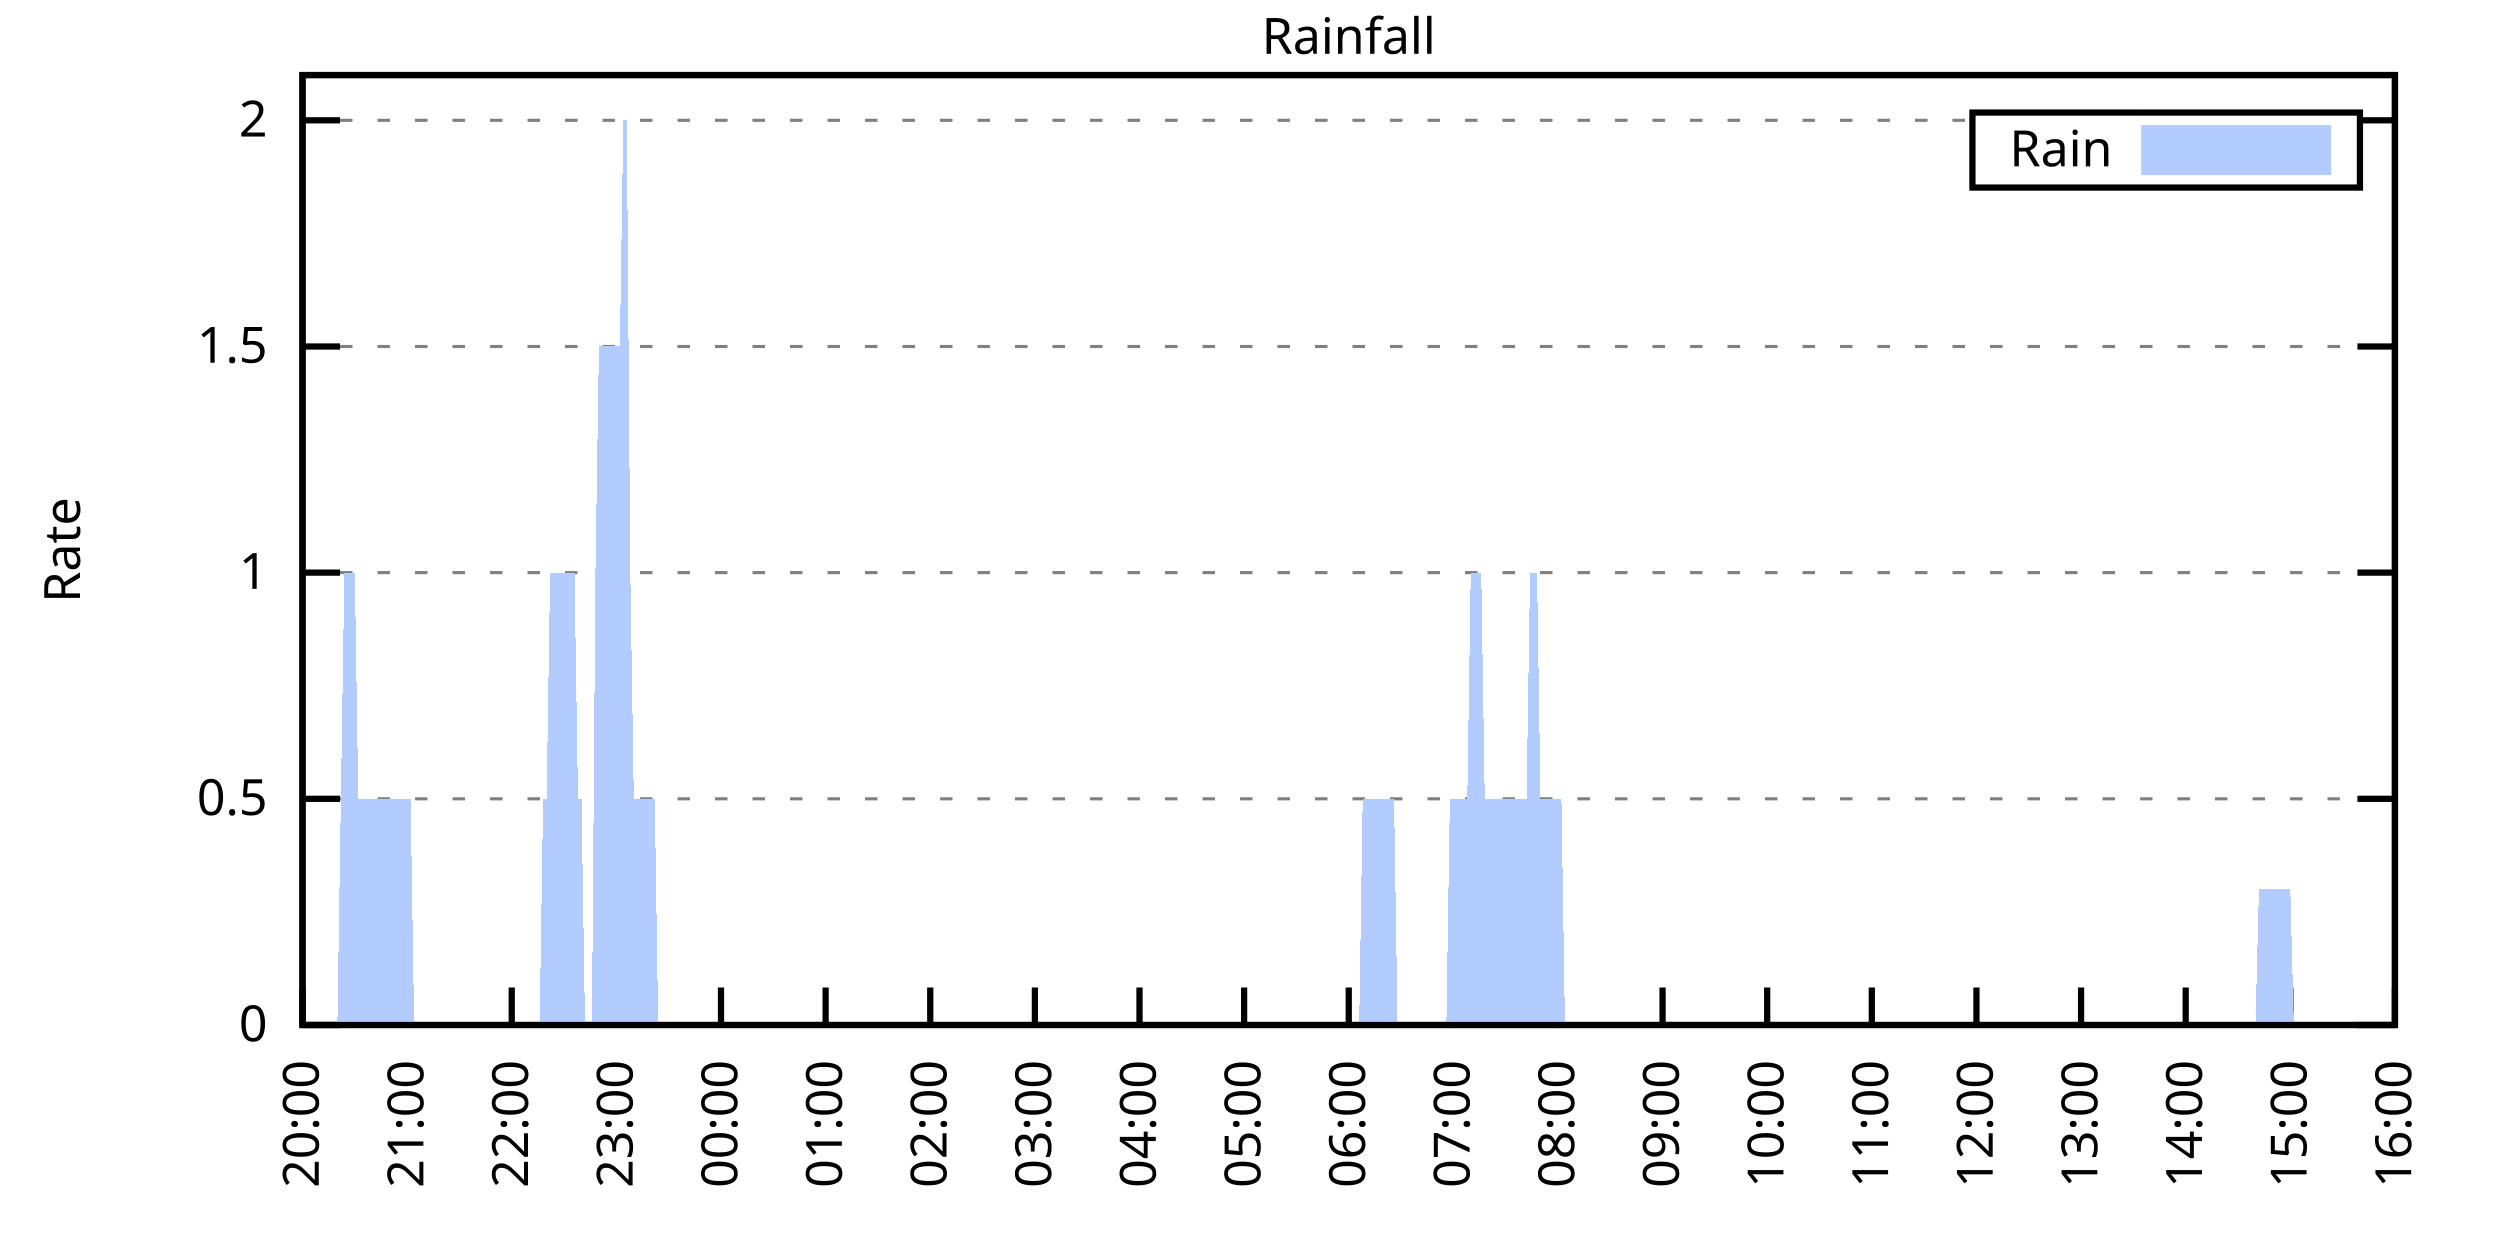
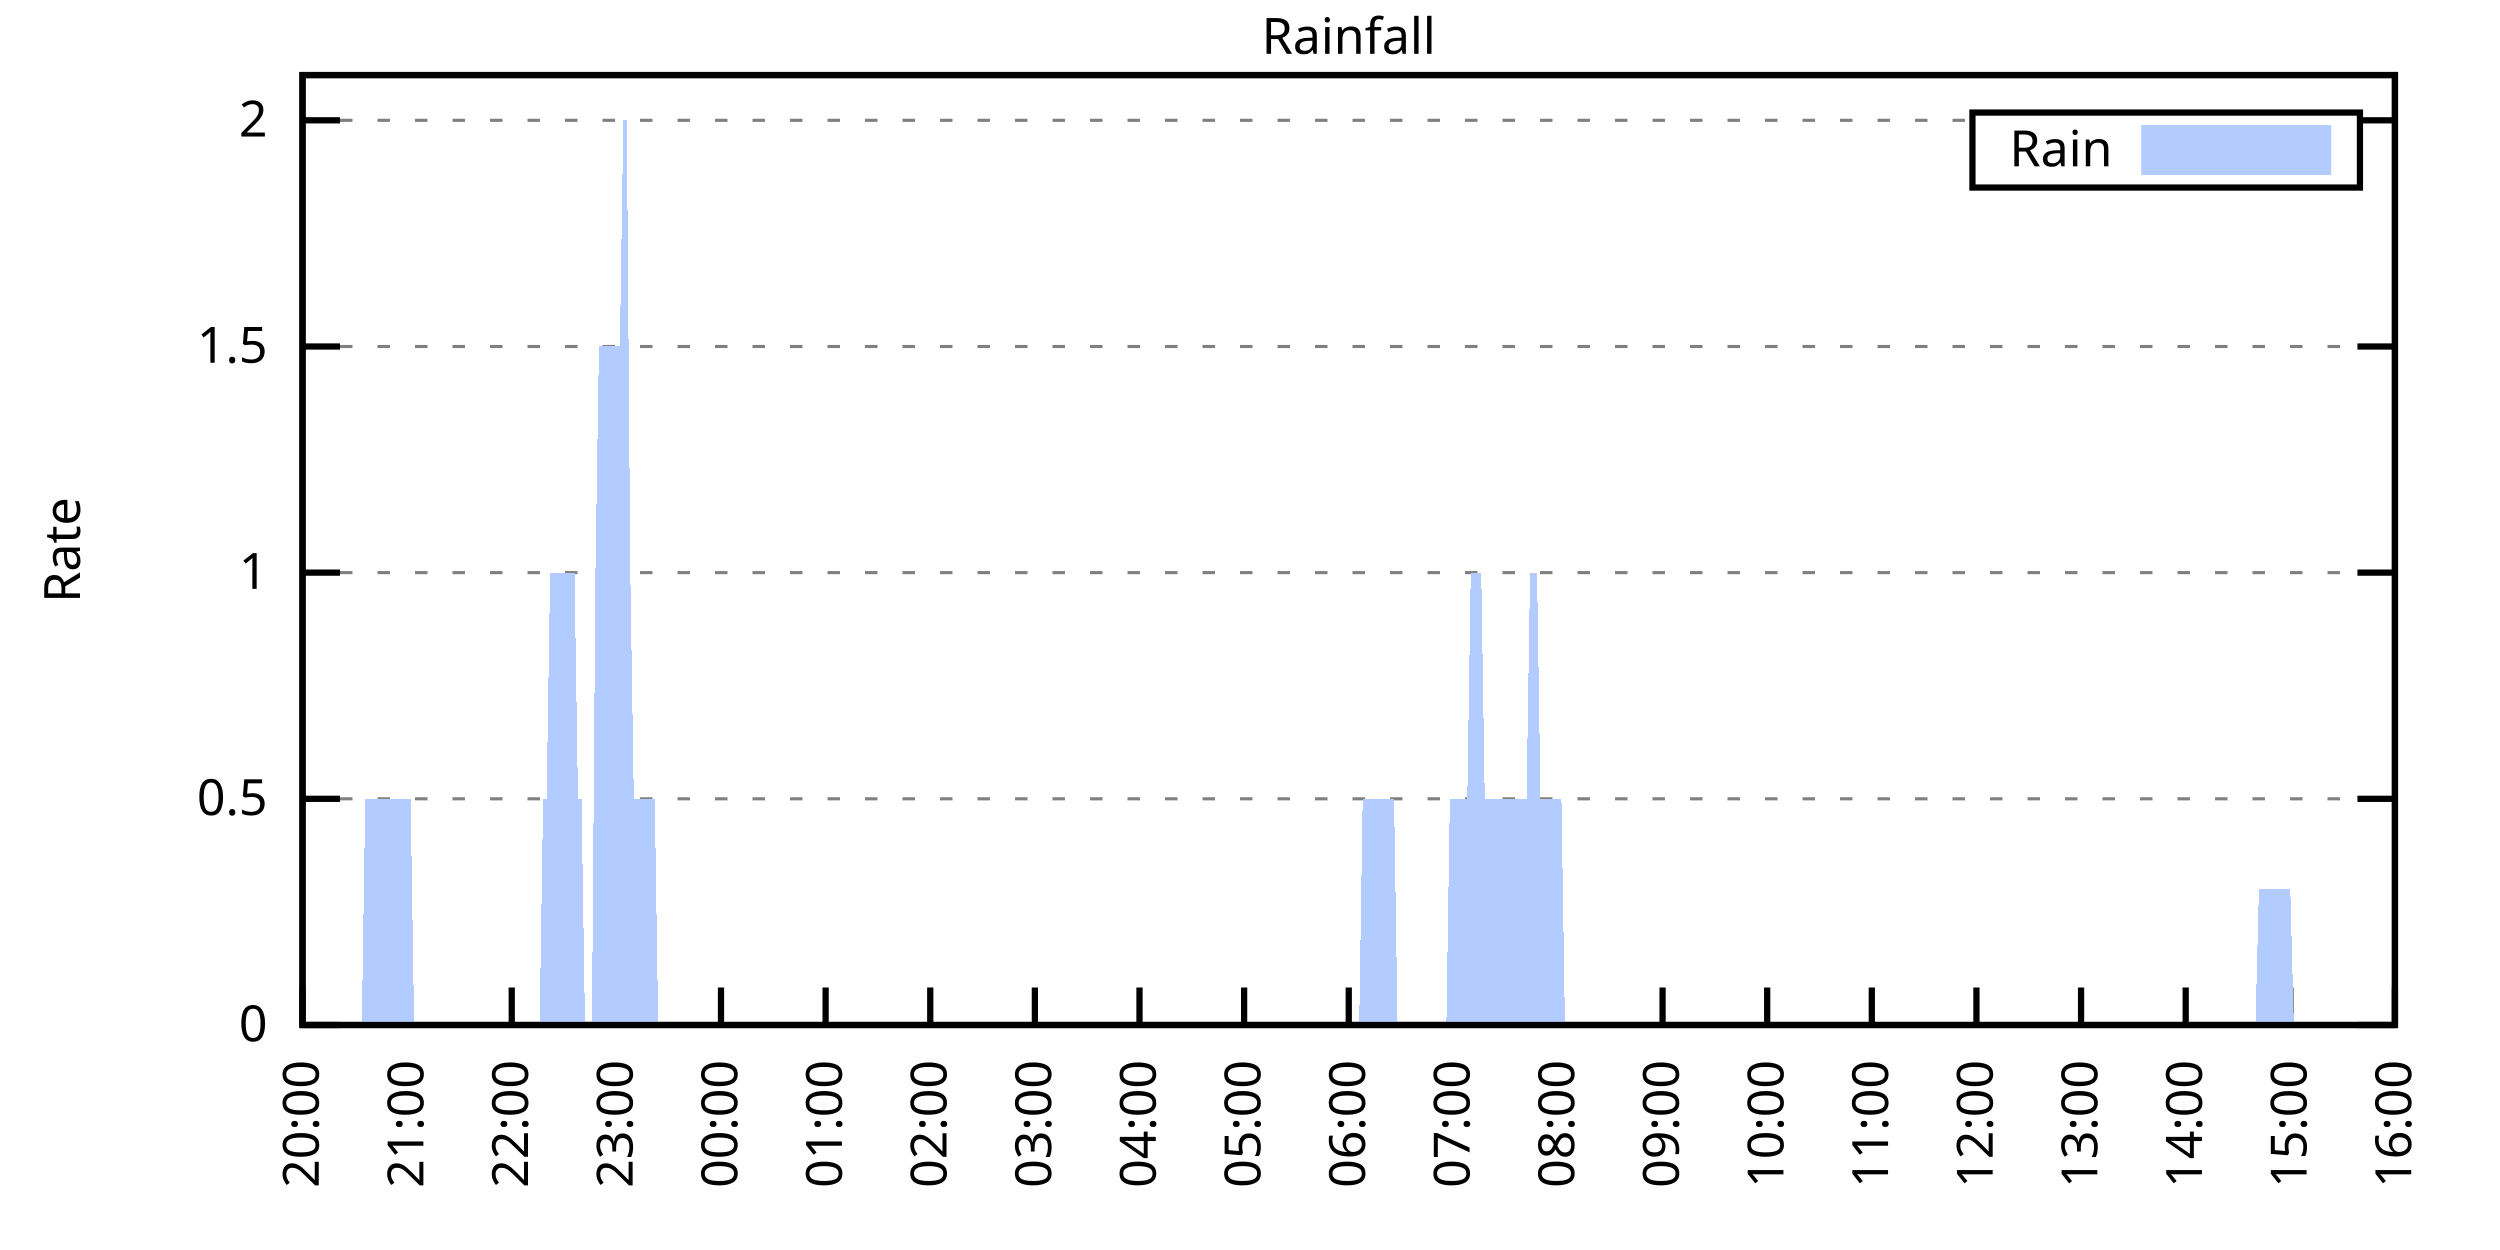
<svg xmlns="http://www.w3.org/2000/svg" xmlns:xlink="http://www.w3.org/1999/xlink" width="400" height="200" viewBox="0 0 400 200">
  <g id="gnuplot_canvas">
    <rect x="0" y="0" width="400" height="200" fill="none" />
    <defs>
      <circle id="gpDot" r="0.5" stroke-width="0.5" stroke="currentColor" />
      <path id="gpPt0" stroke-width="0.333" stroke="currentColor" d="M-1,0 h2 M0,-1 v2" />
      <path id="gpPt1" stroke-width="0.333" stroke="currentColor" d="M-1,-1 L1,1 M1,-1 L-1,1" />
      <path id="gpPt2" stroke-width="0.333" stroke="currentColor" d="M-1,0 L1,0 M0,-1 L0,1 M-1,-1 L1,1 M-1,1 L1,-1" />
      <rect id="gpPt3" stroke-width="0.333" stroke="currentColor" x="-1" y="-1" width="2" height="2" />
      <rect id="gpPt4" stroke-width="0.333" stroke="currentColor" fill="currentColor" x="-1" y="-1" width="2" height="2" />
      <circle id="gpPt5" stroke-width="0.333" stroke="currentColor" cx="0" cy="0" r="1" />
      <use xlink:href="#gpPt5" id="gpPt6" fill="currentColor" stroke="none" />
      <path id="gpPt7" stroke-width="0.333" stroke="currentColor" d="M0,-1.33 L-1.33,0.67 L1.33,0.67 z" />
      <use xlink:href="#gpPt7" id="gpPt8" fill="currentColor" stroke="none" />
      <use xlink:href="#gpPt7" id="gpPt9" stroke="currentColor" transform="rotate(180)" />
      <use xlink:href="#gpPt9" id="gpPt10" fill="currentColor" stroke="none" />
      <use xlink:href="#gpPt3" id="gpPt11" stroke="currentColor" transform="rotate(45)" />
      <use xlink:href="#gpPt11" id="gpPt12" fill="currentColor" stroke="none" />
      <path id="gpPt13" stroke-width="0.333" stroke="currentColor" d="M0,1.330 L1.265,0.411 L0.782,-1.067 L-0.782,-1.076 L-1.265,0.411 z" />
      <use xlink:href="#gpPt13" id="gpPt14" fill="currentColor" stroke="none" />
      <filter id="textbox" filterUnits="objectBoundingBox" x="0" y="0" height="1" width="1">
        <feFlood flood-color="white" flood-opacity="1" result="bgnd" />
        <feComposite in="SourceGraphic" in2="bgnd" operator="atop" />
      </filter>
      <filter id="greybox" filterUnits="objectBoundingBox" x="0" y="0" height="1" width="1">
        <feFlood flood-color="lightgrey" flood-opacity="1" result="grey" />
        <feComposite in="SourceGraphic" in2="grey" operator="atop" />
      </filter>
    </defs>
    <g fill="none" color="white" stroke="currentColor" stroke-width="1.00" stroke-linecap="butt" stroke-linejoin="miter">
</g>
    <g fill="none" color="black" stroke="currentColor" stroke-width="1.00" stroke-linecap="butt" stroke-linejoin="miter">
      <g stroke="none" shape-rendering="crispEdges">
        <polygon fill="rgb(255, 255, 255)" points="48.40,164.00 383.18,164.00 383.18,12.02 48.40,12.02 " />
      </g>
    </g>
    <g fill="none" color="black" stroke="currentColor" stroke-width="1.00" stroke-linecap="butt" stroke-linejoin="miter">
</g>
    <g fill="none" color="black" stroke="black" stroke-width="0.50" stroke-linecap="butt" stroke-linejoin="miter">
</g>
    <g fill="none" color="gray" stroke="currentColor" stroke-width="0.50" stroke-linecap="butt" stroke-linejoin="miter">
      <path stroke="gray" stroke-dasharray="2,4" class="gridline" d="M48.40,164.00 L383.19,164.00  " />
    </g>
    <g fill="none" color="gray" stroke="gray" stroke-width="1.00" stroke-linecap="butt" stroke-linejoin="miter">
</g>
    <g fill="none" color="black" stroke="currentColor" stroke-width="1.00" stroke-linecap="butt" stroke-linejoin="miter">
      <path stroke="black" d="M48.40,164.00 L54.40,164.00 M383.19,164.00 L377.19,164.00  " />
      <g transform="translate(42.80,166.60)" stroke="none" fill="black" font-family="Sans" font-size="8.00" text-anchor="end">
        <text>
          <tspan font-family="Sans"> 0</tspan>
        </text>
      </g>
    </g>
    <g fill="none" color="black" stroke="currentColor" stroke-width="1.00" stroke-linecap="butt" stroke-linejoin="miter">
</g>
    <g fill="none" color="black" stroke="black" stroke-width="0.50" stroke-linecap="butt" stroke-linejoin="miter">
</g>
    <g fill="none" color="gray" stroke="currentColor" stroke-width="0.50" stroke-linecap="butt" stroke-linejoin="miter">
      <path stroke="gray" stroke-dasharray="2,4" class="gridline" d="M48.40,127.81 L383.19,127.81  " />
    </g>
    <g fill="none" color="gray" stroke="gray" stroke-width="1.00" stroke-linecap="butt" stroke-linejoin="miter">
</g>
    <g fill="none" color="black" stroke="currentColor" stroke-width="1.00" stroke-linecap="butt" stroke-linejoin="miter">
      <path stroke="black" d="M48.40,127.81 L54.40,127.81 M383.19,127.81 L377.19,127.81  " />
      <g transform="translate(42.80,130.41)" stroke="none" fill="black" font-family="Sans" font-size="8.00" text-anchor="end">
        <text>
          <tspan font-family="Sans"> 0.5</tspan>
        </text>
      </g>
    </g>
    <g fill="none" color="black" stroke="currentColor" stroke-width="1.00" stroke-linecap="butt" stroke-linejoin="miter">
</g>
    <g fill="none" color="black" stroke="black" stroke-width="0.50" stroke-linecap="butt" stroke-linejoin="miter">
</g>
    <g fill="none" color="gray" stroke="currentColor" stroke-width="0.50" stroke-linecap="butt" stroke-linejoin="miter">
      <path stroke="gray" stroke-dasharray="2,4" class="gridline" d="M48.40,91.62 L383.19,91.62  " />
    </g>
    <g fill="none" color="gray" stroke="gray" stroke-width="1.00" stroke-linecap="butt" stroke-linejoin="miter">
</g>
    <g fill="none" color="black" stroke="currentColor" stroke-width="1.00" stroke-linecap="butt" stroke-linejoin="miter">
      <path stroke="black" d="M48.40,91.62 L54.40,91.62 M383.19,91.62 L377.19,91.62  " />
      <g transform="translate(42.80,94.22)" stroke="none" fill="black" font-family="Sans" font-size="8.00" text-anchor="end">
        <text>
          <tspan font-family="Sans"> 1</tspan>
        </text>
      </g>
    </g>
    <g fill="none" color="black" stroke="currentColor" stroke-width="1.00" stroke-linecap="butt" stroke-linejoin="miter">
</g>
    <g fill="none" color="black" stroke="black" stroke-width="0.50" stroke-linecap="butt" stroke-linejoin="miter">
</g>
    <g fill="none" color="gray" stroke="currentColor" stroke-width="0.50" stroke-linecap="butt" stroke-linejoin="miter">
      <path stroke="gray" stroke-dasharray="2,4" class="gridline" d="M48.40,55.44 L383.19,55.44  " />
    </g>
    <g fill="none" color="gray" stroke="gray" stroke-width="1.00" stroke-linecap="butt" stroke-linejoin="miter">
</g>
    <g fill="none" color="black" stroke="currentColor" stroke-width="1.00" stroke-linecap="butt" stroke-linejoin="miter">
      <path stroke="black" d="M48.40,55.44 L54.40,55.44 M383.19,55.44 L377.19,55.44  " />
      <g transform="translate(42.80,58.04)" stroke="none" fill="black" font-family="Sans" font-size="8.00" text-anchor="end">
        <text>
          <tspan font-family="Sans"> 1.5</tspan>
        </text>
      </g>
    </g>
    <g fill="none" color="black" stroke="currentColor" stroke-width="1.00" stroke-linecap="butt" stroke-linejoin="miter">
</g>
    <g fill="none" color="black" stroke="black" stroke-width="0.50" stroke-linecap="butt" stroke-linejoin="miter">
</g>
    <g fill="none" color="gray" stroke="currentColor" stroke-width="0.50" stroke-linecap="butt" stroke-linejoin="miter">
      <path stroke="gray" stroke-dasharray="2,4" class="gridline" d="M48.40,19.25 L315.59,19.25 M377.59,19.25 L383.19,19.25  " />
    </g>
    <g fill="none" color="gray" stroke="gray" stroke-width="1.00" stroke-linecap="butt" stroke-linejoin="miter">
</g>
    <g fill="none" color="black" stroke="currentColor" stroke-width="1.00" stroke-linecap="butt" stroke-linejoin="miter">
      <path stroke="black" d="M48.40,19.25 L54.40,19.25 M383.19,19.25 L377.19,19.25  " />
      <g transform="translate(42.80,21.85)" stroke="none" fill="black" font-family="Sans" font-size="8.00" text-anchor="end">
        <text>
          <tspan font-family="Sans"> 2</tspan>
        </text>
      </g>
    </g>
    <g fill="none" color="black" stroke="currentColor" stroke-width="1.00" stroke-linecap="butt" stroke-linejoin="miter">
      <path stroke="black" d="M48.40,164.00 L48.40,158.00  " />
      <g transform="translate(51.00,169.60) rotate(270.00)" stroke="none" fill="black" font-family="Sans" font-size="8.00" text-anchor="end">
        <text>
          <tspan font-family="Sans">20:00</tspan>
        </text>
      </g>
    </g>
    <g fill="none" color="black" stroke="currentColor" stroke-width="1.00" stroke-linecap="butt" stroke-linejoin="miter">
      <path stroke="black" d="M65.14,164.00 L65.14,158.00  " />
      <g transform="translate(67.74,169.60) rotate(270.00)" stroke="none" fill="black" font-family="Sans" font-size="8.00" text-anchor="end">
        <text>
          <tspan font-family="Sans">21:00</tspan>
        </text>
      </g>
    </g>
    <g fill="none" color="black" stroke="currentColor" stroke-width="1.00" stroke-linecap="butt" stroke-linejoin="miter">
      <path stroke="black" d="M81.88,164.00 L81.88,158.00  " />
      <g transform="translate(84.48,169.60) rotate(270.00)" stroke="none" fill="black" font-family="Sans" font-size="8.00" text-anchor="end">
        <text>
          <tspan font-family="Sans">22:00</tspan>
        </text>
      </g>
    </g>
    <g fill="none" color="black" stroke="currentColor" stroke-width="1.00" stroke-linecap="butt" stroke-linejoin="miter">
      <path stroke="black" d="M98.62,164.00 L98.62,158.00  " />
      <g transform="translate(101.22,169.60) rotate(270.00)" stroke="none" fill="black" font-family="Sans" font-size="8.00" text-anchor="end">
        <text>
          <tspan font-family="Sans">23:00</tspan>
        </text>
      </g>
    </g>
    <g fill="none" color="black" stroke="currentColor" stroke-width="1.00" stroke-linecap="butt" stroke-linejoin="miter">
      <path stroke="black" d="M115.36,164.00 L115.36,158.00  " />
      <g transform="translate(117.96,169.60) rotate(270.00)" stroke="none" fill="black" font-family="Sans" font-size="8.00" text-anchor="end">
        <text>
          <tspan font-family="Sans">00:00</tspan>
        </text>
      </g>
    </g>
    <g fill="none" color="black" stroke="currentColor" stroke-width="1.00" stroke-linecap="butt" stroke-linejoin="miter">
      <path stroke="black" d="M132.10,164.00 L132.10,158.00  " />
      <g transform="translate(134.70,169.60) rotate(270.00)" stroke="none" fill="black" font-family="Sans" font-size="8.00" text-anchor="end">
        <text>
          <tspan font-family="Sans">01:00</tspan>
        </text>
      </g>
    </g>
    <g fill="none" color="black" stroke="currentColor" stroke-width="1.00" stroke-linecap="butt" stroke-linejoin="miter">
      <path stroke="black" d="M148.84,164.00 L148.84,158.00  " />
      <g transform="translate(151.44,169.60) rotate(270.00)" stroke="none" fill="black" font-family="Sans" font-size="8.00" text-anchor="end">
        <text>
          <tspan font-family="Sans">02:00</tspan>
        </text>
      </g>
    </g>
    <g fill="none" color="black" stroke="currentColor" stroke-width="1.00" stroke-linecap="butt" stroke-linejoin="miter">
      <path stroke="black" d="M165.58,164.00 L165.58,158.00  " />
      <g transform="translate(168.18,169.60) rotate(270.00)" stroke="none" fill="black" font-family="Sans" font-size="8.00" text-anchor="end">
        <text>
          <tspan font-family="Sans">03:00</tspan>
        </text>
      </g>
    </g>
    <g fill="none" color="black" stroke="currentColor" stroke-width="1.00" stroke-linecap="butt" stroke-linejoin="miter">
      <path stroke="black" d="M182.32,164.00 L182.32,158.00  " />
      <g transform="translate(184.92,169.60) rotate(270.00)" stroke="none" fill="black" font-family="Sans" font-size="8.00" text-anchor="end">
        <text>
          <tspan font-family="Sans">04:00</tspan>
        </text>
      </g>
    </g>
    <g fill="none" color="black" stroke="currentColor" stroke-width="1.00" stroke-linecap="butt" stroke-linejoin="miter">
      <path stroke="black" d="M199.06,164.00 L199.06,158.00  " />
      <g transform="translate(201.66,169.60) rotate(270.00)" stroke="none" fill="black" font-family="Sans" font-size="8.00" text-anchor="end">
        <text>
          <tspan font-family="Sans">05:00</tspan>
        </text>
      </g>
    </g>
    <g fill="none" color="black" stroke="currentColor" stroke-width="1.00" stroke-linecap="butt" stroke-linejoin="miter">
      <path stroke="black" d="M215.80,164.00 L215.80,158.00  " />
      <g transform="translate(218.40,169.60) rotate(270.00)" stroke="none" fill="black" font-family="Sans" font-size="8.00" text-anchor="end">
        <text>
          <tspan font-family="Sans">06:00</tspan>
        </text>
      </g>
    </g>
    <g fill="none" color="black" stroke="currentColor" stroke-width="1.00" stroke-linecap="butt" stroke-linejoin="miter">
      <path stroke="black" d="M232.53,164.00 L232.53,158.00  " />
      <g transform="translate(235.13,169.60) rotate(270.00)" stroke="none" fill="black" font-family="Sans" font-size="8.00" text-anchor="end">
        <text>
          <tspan font-family="Sans">07:00</tspan>
        </text>
      </g>
    </g>
    <g fill="none" color="black" stroke="currentColor" stroke-width="1.00" stroke-linecap="butt" stroke-linejoin="miter">
      <path stroke="black" d="M249.27,164.00 L249.27,158.00  " />
      <g transform="translate(251.87,169.60) rotate(270.00)" stroke="none" fill="black" font-family="Sans" font-size="8.00" text-anchor="end">
        <text>
          <tspan font-family="Sans">08:00</tspan>
        </text>
      </g>
    </g>
    <g fill="none" color="black" stroke="currentColor" stroke-width="1.00" stroke-linecap="butt" stroke-linejoin="miter">
      <path stroke="black" d="M266.01,164.00 L266.01,158.00  " />
      <g transform="translate(268.61,169.60) rotate(270.00)" stroke="none" fill="black" font-family="Sans" font-size="8.00" text-anchor="end">
        <text>
          <tspan font-family="Sans">09:00</tspan>
        </text>
      </g>
    </g>
    <g fill="none" color="black" stroke="currentColor" stroke-width="1.00" stroke-linecap="butt" stroke-linejoin="miter">
      <path stroke="black" d="M282.75,164.00 L282.75,158.00  " />
      <g transform="translate(285.35,169.60) rotate(270.00)" stroke="none" fill="black" font-family="Sans" font-size="8.00" text-anchor="end">
        <text>
          <tspan font-family="Sans">10:00</tspan>
        </text>
      </g>
    </g>
    <g fill="none" color="black" stroke="currentColor" stroke-width="1.00" stroke-linecap="butt" stroke-linejoin="miter">
      <path stroke="black" d="M299.49,164.00 L299.49,158.00  " />
      <g transform="translate(302.09,169.60) rotate(270.00)" stroke="none" fill="black" font-family="Sans" font-size="8.00" text-anchor="end">
        <text>
          <tspan font-family="Sans">11:00</tspan>
        </text>
      </g>
    </g>
    <g fill="none" color="black" stroke="currentColor" stroke-width="1.00" stroke-linecap="butt" stroke-linejoin="miter">
      <path stroke="black" d="M316.23,164.00 L316.23,158.00  " />
      <g transform="translate(318.83,169.60) rotate(270.00)" stroke="none" fill="black" font-family="Sans" font-size="8.00" text-anchor="end">
        <text>
          <tspan font-family="Sans">12:00</tspan>
        </text>
      </g>
    </g>
    <g fill="none" color="black" stroke="currentColor" stroke-width="1.00" stroke-linecap="butt" stroke-linejoin="miter">
      <path stroke="black" d="M332.97,164.00 L332.97,158.00  " />
      <g transform="translate(335.57,169.60) rotate(270.00)" stroke="none" fill="black" font-family="Sans" font-size="8.00" text-anchor="end">
        <text>
          <tspan font-family="Sans">13:00</tspan>
        </text>
      </g>
    </g>
    <g fill="none" color="black" stroke="currentColor" stroke-width="1.00" stroke-linecap="butt" stroke-linejoin="miter">
      <path stroke="black" d="M349.71,164.00 L349.71,158.00  " />
      <g transform="translate(352.31,169.60) rotate(270.00)" stroke="none" fill="black" font-family="Sans" font-size="8.00" text-anchor="end">
        <text>
          <tspan font-family="Sans">14:00</tspan>
        </text>
      </g>
    </g>
    <g fill="none" color="black" stroke="currentColor" stroke-width="1.00" stroke-linecap="butt" stroke-linejoin="miter">
      <path stroke="black" d="M366.45,164.00 L366.45,158.00  " />
      <g transform="translate(369.05,169.60) rotate(270.00)" stroke="none" fill="black" font-family="Sans" font-size="8.00" text-anchor="end">
        <text>
          <tspan font-family="Sans">15:00</tspan>
        </text>
      </g>
    </g>
    <g fill="none" color="black" stroke="currentColor" stroke-width="1.00" stroke-linecap="butt" stroke-linejoin="miter">
      <path stroke="black" d="M383.19,164.00 L383.19,158.00  " />
      <g transform="translate(385.79,169.60) rotate(270.00)" stroke="none" fill="black" font-family="Sans" font-size="8.00" text-anchor="end">
        <text>
          <tspan font-family="Sans">16:00</tspan>
        </text>
      </g>
    </g>
    <g fill="none" color="black" stroke="currentColor" stroke-width="1.00" stroke-linecap="butt" stroke-linejoin="miter">
</g>
    <g fill="none" color="black" stroke="currentColor" stroke-width="1.00" stroke-linecap="butt" stroke-linejoin="miter">
      <path stroke="black" d="M48.40,12.01 L48.40,164.00 L383.19,164.00 L383.19,12.01 L48.40,12.01 Z  " />
    </g>
    <g fill="none" color="black" stroke="currentColor" stroke-width="1.00" stroke-linecap="butt" stroke-linejoin="miter">
</g>
    <g fill="none" color="black" stroke="currentColor" stroke-width="1.00" stroke-linecap="butt" stroke-linejoin="miter">
      <path stroke="black" d="M315.59,30.01 L315.59,18.01 L377.59,18.01 L377.59,30.01 L315.59,30.01 Z  " />
    </g>
    <g id="Rainfall_plot_1">
      <g fill="none" color="white" stroke="black" stroke-width="2.00" stroke-linecap="butt" stroke-linejoin="miter">
</g>
      <g fill="none" color="black" stroke="currentColor" stroke-width="2.00" stroke-linecap="butt" stroke-linejoin="miter">
        <g transform="translate(337.99,26.61)" stroke="none" fill="black" font-family="Sans" font-size="8.00" text-anchor="end">
          <text>
            <tspan font-family="Sans">Rain</tspan>
          </text>
        </g>
      </g>
      <g fill="none" color="black" stroke="currentColor" stroke-width="2.00" stroke-linecap="butt" stroke-linejoin="miter">
        <g stroke="none" shape-rendering="crispEdges">
          <polygon fill="rgb(178, 204, 255)" points="343.59,27.01 371.99,27.01 371.99,21.01 343.59,21.01 " />
        </g>
        <path stroke="rgb(178, 204, 255)" d="M343.59,27.01 L371.99,27.01 L371.99,21.01 L343.59,21.01 L343.59,27.01 Z  " />
      </g>
      <g fill="none" color="black" stroke="currentColor" stroke-width="2.00" stroke-linecap="butt" stroke-linejoin="miter">
        <g stroke="none" shape-rendering="crispEdges">
-           <polygon fill="rgb(178, 204, 255)" points="48.96,164.00 49.52,164.00 50.07,164.00 50.63,164.00 51.19,164.00 51.75,164.00 52.31,164.00 52.86,164.00 53.42,164.00 53.98,164.00 54.54,127.81 55.10,91.62 55.65,91.62 56.21,91.62 56.77,91.62 57.33,127.81 57.89,127.81 58.44,127.81 59.00,127.81 59.56,127.81 60.12,127.81 60.68,127.81 61.23,127.81 61.79,127.81 62.35,127.81 62.91,127.81 63.47,127.81 64.02,127.81 64.58,127.81 65.14,127.81 65.70,127.81 66.26,164.00 66.81,164.00 67.37,164.00 67.93,164.00 68.49,164.00 69.05,164.00 69.60,164.00 70.16,164.00 70.72,164.00 71.28,164.00 71.84,164.00 72.39,164.00 72.95,164.00 73.51,164.00 74.07,164.00 74.63,164.00 75.18,164.00 75.74,164.00 76.30,164.00 76.86,164.00 77.42,164.00 77.97,164.00 78.53,164.00 79.09,164.00 79.65,164.00 80.21,164.00 80.76,164.00 81.32,164.00 81.88,164.00 82.44,164.00 82.99,164.00 83.55,164.00 84.11,164.00 84.67,164.00 85.23,164.00 85.78,164.00 86.34,164.00 86.90,127.81 87.46,127.81 88.02,91.62 88.57,91.62 89.13,91.62 89.69,91.62 90.25,91.62 90.81,91.62 91.36,91.62 91.92,91.62 92.48,127.81 93.04,127.81 93.60,164.00 94.15,164.00 94.71,164.00 95.27,91.62 95.83,55.44 96.39,55.44 96.94,55.44 97.50,55.44 98.06,55.44 98.62,55.44 99.18,55.44 99.73,19.25 100.29,19.25 100.85,91.62 101.41,127.81 101.97,127.81 102.52,127.81 103.08,127.81 103.64,127.81 104.20,127.81 104.76,127.81 105.31,164.00 105.87,164.00 106.43,164.00 106.99,164.00 107.55,164.00 108.10,164.00 108.66,164.00 109.22,164.00 109.78,164.00 110.34,164.00 110.89,164.00 111.45,164.00 112.01,164.00 112.57,164.00 113.13,164.00 113.68,164.00 114.24,164.00 114.80,164.00 115.36,164.00 115.92,164.00 116.47,164.00 117.03,164.00 117.59,164.00 118.15,164.00 118.71,164.00 119.26,164.00 119.82,164.00 120.38,164.00 120.94,164.00 121.50,164.00 122.05,164.00 122.61,164.00 123.17,164.00 123.73,164.00 124.29,164.00 124.84,164.00 125.40,164.00 125.96,164.00 126.52,164.00 127.08,164.00 127.63,164.00 128.19,164.00 128.75,164.00 129.31,164.00 129.87,164.00 130.42,164.00 130.98,164.00 131.54,164.00 132.10,164.00 132.66,164.00 133.21,164.00 133.77,164.00 134.33,164.00 134.89,164.00 135.45,164.00 136.00,164.00 136.56,164.00 137.12,164.00 137.68,164.00 138.24,164.00 138.79,164.00 139.35,164.00 139.91,164.00 140.47,164.00 141.03,164.00 141.58,164.00 142.14,164.00 142.70,164.00 143.26,164.00 143.82,164.00 144.37,164.00 144.93,164.00 145.49,164.00 146.05,164.00 146.61,164.00 147.16,164.00 147.72,164.00 148.28,164.00 148.84,164.00 149.39,164.00 149.95,164.00 150.51,164.00 151.07,164.00 151.63,164.00 152.18,164.00 152.74,164.00 153.30,164.00 153.86,164.00 154.42,164.00 154.97,164.00 155.53,164.00 156.09,164.00 156.65,164.00 157.21,164.00 157.76,164.00 158.32,164.00 158.88,164.00 159.44,164.00 160.00,164.00 160.55,164.00 161.11,164.00 161.67,164.00 162.23,164.00 162.79,164.00 163.34,164.00 163.90,164.00 164.46,164.00 165.02,164.00 165.58,164.00 166.13,164.00 166.69,164.00 167.25,164.00 167.81,164.00 168.37,164.00 168.92,164.00 169.48,164.00 170.04,164.00 170.60,164.00 171.16,164.00 171.71,164.00 172.27,164.00 172.83,164.00 173.39,164.00 173.95,164.00 174.50,164.00 175.06,164.00 175.62,164.00 176.18,164.00 176.74,164.00 177.29,164.00 177.85,164.00 178.41,164.00 178.97,164.00 179.53,164.00 180.08,164.00 180.64,164.00 181.20,164.00 181.76,164.00 182.32,164.00 182.87,164.00 183.43,164.00 183.99,164.00 184.55,164.00 185.11,164.00 185.66,164.00 186.22,164.00 186.78,164.00 187.34,164.00 187.90,164.00 188.45,164.00 189.01,164.00 189.57,164.00 190.13,164.00 190.69,164.00 191.24,164.00 191.80,164.00 192.36,164.00 192.92,164.00 193.48,164.00 194.03,164.00 194.59,164.00 195.15,164.00 195.71,164.00 196.27,164.00 196.82,164.00 197.38,164.00 197.94,164.00 198.50,164.00 199.06,164.00 199.61,164.00 200.17,164.00 200.73,164.00 201.29,164.00 201.85,164.00 202.40,164.00 202.96,164.00 203.52,164.00 204.08,164.00 204.64,164.00 205.19,164.00 205.75,164.00 206.31,164.00 206.87,164.00 207.43,164.00 207.98,164.00 208.54,164.00 209.10,164.00 209.66,164.00 210.22,164.00 210.77,164.00 211.33,164.00 211.89,164.00 212.45,164.00 213.01,164.00 213.56,164.00 214.12,164.00 214.68,164.00 215.24,164.00 215.80,164.00 216.35,164.00 216.91,164.00 217.47,164.00 218.03,127.81 218.58,127.81 219.14,127.81 219.70,127.81 220.26,127.81 220.82,127.81 221.37,127.81 221.93,127.81 222.49,127.81 223.05,127.81 223.61,164.00 224.16,164.00 224.72,164.00 225.28,164.00 225.84,164.00 226.40,164.00 226.95,164.00 227.51,164.00 228.07,164.00 228.63,164.00 229.19,164.00 229.74,164.00 230.30,164.00 230.86,164.00 231.42,164.00 231.98,127.81 232.53,127.81 233.09,127.81 233.65,127.81 234.21,127.81 234.77,127.81 235.32,91.62 235.88,91.62 236.44,91.62 237.00,91.62 237.56,127.81 238.11,127.81 238.67,127.81 239.23,127.81 239.79,127.81 240.35,127.81 240.90,127.81 241.46,127.81 242.02,127.81 242.58,127.81 243.14,127.81 243.69,127.81 244.25,127.81 244.81,91.62 245.37,91.62 245.93,91.62 246.48,127.81 247.04,127.81 247.60,127.81 248.16,127.81 248.72,127.81 249.27,127.81 249.83,127.81 250.39,164.00 250.95,164.00 251.51,164.00 252.06,164.00 252.62,164.00 253.18,164.00 253.74,164.00 254.30,164.00 254.85,164.00 255.41,164.00 255.97,164.00 256.53,164.00 257.09,164.00 257.64,164.00 258.20,164.00 258.76,164.00 259.32,164.00 259.88,164.00 260.43,164.00 260.99,164.00 261.55,164.00 262.11,164.00 262.67,164.00 263.22,164.00 263.78,164.00 264.34,164.00 264.90,164.00 265.46,164.00 266.57,164.00 267.13,164.00 267.69,164.00 268.25,164.00 268.80,164.00 269.36,164.00 269.92,164.00 270.48,164.00 271.04,164.00 271.59,164.00 272.15,164.00 272.71,164.00 273.27,164.00 273.83,164.00 274.38,164.00 274.94,164.00 275.50,164.00 276.06,164.00 276.62,164.00 277.17,164.00 277.73,164.00 278.29,164.00 278.85,164.00 279.41,164.00 279.96,164.00 280.52,164.00 281.08,164.00 281.64,164.00 282.20,164.00 282.75,164.00 283.31,164.00 283.87,164.00 284.43,164.00 284.98,164.00 285.54,164.00 286.10,164.00 286.66,164.00 287.22,164.00 287.77,164.00 288.33,164.00 288.89,164.00 289.45,164.00 290.01,164.00 290.56,164.00 291.12,164.00 291.68,164.00 292.24,164.00 292.80,164.00 293.35,164.00 293.91,164.00 294.47,164.00 295.03,164.00 295.59,164.00 296.14,164.00 296.70,164.00 297.26,164.00 297.82,164.00 298.38,164.00 298.93,164.00 299.49,164.00 300.05,164.00 300.61,164.00 301.17,164.00 301.72,164.00 302.28,164.00 302.84,164.00 303.40,164.00 303.96,164.00 304.51,164.00 305.07,164.00 305.63,164.00 306.19,164.00 306.75,164.00 307.30,164.00 307.86,164.00 308.42,164.00 308.98,164.00 309.54,164.00 310.09,164.00 310.65,164.00 311.21,164.00 311.77,164.00 312.33,164.00 312.88,164.00 313.44,164.00 314.00,164.00 314.56,164.00 315.12,164.00 315.67,164.00 316.23,164.00 316.79,164.00 317.35,164.00 317.91,164.00 318.46,164.00 319.02,164.00 319.58,164.00 320.14,164.00 320.70,164.00 321.25,164.00 321.81,164.00 322.37,164.00 322.93,164.00 323.49,164.00 324.04,164.00 324.60,164.00 325.16,164.00 325.72,164.00 326.28,164.00 326.83,164.00 327.39,164.00 327.95,164.00 328.51,164.00 329.07,164.00 329.62,164.00 330.18,164.00 330.74,164.00 331.30,164.00 331.86,164.00 332.41,164.00 332.97,164.00 333.53,164.00 334.09,164.00 334.65,164.00 335.20,164.00 335.76,164.00 336.32,164.00 336.88,164.00 337.44,164.00 337.99,164.00 338.55,164.00 339.11,164.00 339.67,164.00 339.67,164.00 340.23,164.00 340.78,164.00 341.34,164.00 341.90,164.00 342.18,164.00 342.46,164.00 343.02,164.00 343.57,164.00 344.13,164.00 344.69,164.00 345.25,164.00 345.81,164.00 346.36,164.00 346.92,164.00 347.48,164.00 348.04,164.00 348.60,164.00 349.15,164.00 349.71,164.00 350.27,164.00 350.83,164.00 351.38,164.00 351.94,164.00 352.50,164.00 353.06,164.00 353.62,164.00 354.17,164.00 354.73,164.00 355.29,164.00 355.85,164.00 356.41,164.00 356.96,164.00 357.52,164.00 358.08,164.00 358.64,164.00 359.20,164.00 359.75,164.00 360.31,164.00 360.87,164.00 361.43,142.29 361.99,142.29 362.54,142.29 363.10,142.29 363.66,142.29 364.22,142.29 364.78,142.29 365.33,142.29 365.89,142.29 366.45,142.29 367.01,164.00 367.57,164.00 368.12,164.00 368.68,164.00 369.24,164.00 369.80,164.00 370.36,164.00 370.91,164.00 371.47,164.00 372.03,164.00 372.59,164.00 373.15,164.00 373.15,164.00 48.96,164.00 " />
+           <polygon fill="rgb(178, 204, 255)" points="52.86,164.00 53.42,164.00 53.98,164.00 54.54,164.00 55.10,164.00 55.65,164.00 56.21,164.00 56.77,164.00 57.33,164.00 57.89,164.00 58.44,127.81 59.00,127.81 59.56,127.81 60.12,127.81 60.68,127.81 61.23,127.81 61.79,127.81 62.35,127.81 62.91,127.81 63.47,127.81 64.02,127.81 64.58,127.81 65.14,127.81 65.70,127.81 66.26,164.00 66.81,164.00 67.37,164.00 67.93,164.00 68.49,164.00 69.05,164.00 69.60,164.00 70.16,164.00 70.72,164.00 71.28,164.00 71.84,164.00 72.39,164.00 72.95,164.00 73.51,164.00 74.07,164.00 74.63,164.00 75.18,164.00 75.74,164.00 76.30,164.00 76.86,164.00 77.42,164.00 77.97,164.00 78.53,164.00 79.09,164.00 79.65,164.00 80.21,164.00 80.76,164.00 81.32,164.00 81.88,164.00 82.44,164.00 82.99,164.00 83.55,164.00 84.11,164.00 84.67,164.00 85.23,164.00 85.78,164.00 86.34,164.00 86.90,127.81 87.46,127.81 88.02,91.62 88.57,91.62 89.13,91.62 89.69,91.62 90.25,91.62 90.81,91.62 91.36,91.62 91.92,91.62 92.48,127.81 93.04,127.81 93.60,164.00 94.15,164.00 94.71,164.00 95.27,91.62 95.83,55.44 96.39,55.44 96.94,55.44 97.50,55.44 98.06,55.44 98.62,55.44 99.18,55.44 99.73,19.25 100.29,19.25 100.85,91.62 101.41,127.81 101.97,127.81 102.52,127.81 103.08,127.81 103.64,127.81 104.20,127.81 104.76,127.81 105.31,164.00 105.87,164.00 106.43,164.00 106.99,164.00 107.55,164.00 108.10,164.00 108.66,164.00 109.22,164.00 109.78,164.00 110.34,164.00 110.89,164.00 111.45,164.00 112.01,164.00 112.57,164.00 113.13,164.00 113.68,164.00 114.24,164.00 114.80,164.00 115.36,164.00 115.92,164.00 116.47,164.00 117.03,164.00 117.59,164.00 118.15,164.00 118.71,164.00 119.26,164.00 119.82,164.00 120.38,164.00 120.94,164.00 121.50,164.00 122.05,164.00 122.61,164.00 123.17,164.00 123.73,164.00 124.29,164.00 124.84,164.00 125.40,164.00 125.96,164.00 126.52,164.00 127.08,164.00 127.63,164.00 128.19,164.00 128.75,164.00 129.31,164.00 129.87,164.00 130.42,164.00 130.98,164.00 131.54,164.00 132.10,164.00 132.66,164.00 133.21,164.00 133.77,164.00 134.33,164.00 134.89,164.00 135.45,164.00 136.00,164.00 136.56,164.00 137.12,164.00 137.68,164.00 138.24,164.00 138.79,164.00 139.35,164.00 139.91,164.00 140.47,164.00 141.03,164.00 141.58,164.00 142.14,164.00 142.70,164.00 143.26,164.00 143.82,164.00 144.37,164.00 144.93,164.00 145.49,164.00 146.05,164.00 146.61,164.00 147.16,164.00 147.72,164.00 148.28,164.00 148.84,164.00 149.39,164.00 149.95,164.00 150.51,164.00 151.07,164.00 151.63,164.00 152.18,164.00 152.74,164.00 153.30,164.00 153.86,164.00 154.42,164.00 154.97,164.00 155.53,164.00 156.09,164.00 156.65,164.00 157.21,164.00 157.76,164.00 158.32,164.00 158.88,164.00 159.44,164.00 160.00,164.00 160.55,164.00 161.11,164.00 161.67,164.00 162.23,164.00 162.79,164.00 163.34,164.00 163.90,164.00 164.46,164.00 165.02,164.00 165.58,164.00 166.13,164.00 166.69,164.00 167.25,164.00 167.81,164.00 168.37,164.00 168.92,164.00 169.48,164.00 170.04,164.00 170.60,164.00 171.16,164.00 171.71,164.00 172.27,164.00 172.83,164.00 173.39,164.00 173.95,164.00 174.50,164.00 175.06,164.00 175.62,164.00 176.18,164.00 176.74,164.00 177.29,164.00 177.85,164.00 178.41,164.00 178.97,164.00 179.53,164.00 180.08,164.00 180.64,164.00 181.20,164.00 181.76,164.00 182.32,164.00 182.87,164.00 183.43,164.00 183.99,164.00 184.55,164.00 185.11,164.00 185.66,164.00 186.22,164.00 186.78,164.00 187.34,164.00 187.90,164.00 188.45,164.00 189.01,164.00 189.57,164.00 190.13,164.00 190.69,164.00 191.24,164.00 191.80,164.00 192.36,164.00 192.92,164.00 193.48,164.00 194.03,164.00 194.59,164.00 195.15,164.00 195.71,164.00 196.27,164.00 196.82,164.00 197.38,164.00 197.94,164.00 198.50,164.00 199.06,164.00 199.61,164.00 200.17,164.00 200.73,164.00 201.29,164.00 201.85,164.00 202.40,164.00 202.96,164.00 203.52,164.00 204.08,164.00 204.64,164.00 205.19,164.00 205.75,164.00 206.31,164.00 206.87,164.00 207.43,164.00 207.98,164.00 208.54,164.00 209.10,164.00 209.66,164.00 210.22,164.00 210.77,164.00 211.33,164.00 211.89,164.00 212.45,164.00 213.01,164.00 213.56,164.00 214.12,164.00 214.68,164.00 215.24,164.00 215.80,164.00 216.35,164.00 216.91,164.00 217.47,164.00 218.03,127.81 218.58,127.81 219.14,127.81 219.70,127.81 220.26,127.81 220.82,127.81 221.37,127.81 221.93,127.81 222.49,127.81 223.05,127.81 223.61,164.00 224.16,164.00 224.72,164.00 225.28,164.00 225.84,164.00 226.40,164.00 226.95,164.00 227.51,164.00 228.07,164.00 228.63,164.00 229.19,164.00 229.74,164.00 230.30,164.00 230.86,164.00 231.42,164.00 231.98,127.81 232.53,127.81 233.09,127.81 233.65,127.81 234.21,127.81 234.77,127.81 235.32,91.62 235.88,91.62 236.44,91.62 237.00,91.62 237.56,127.81 238.11,127.81 238.67,127.81 239.23,127.81 239.79,127.81 240.35,127.81 240.90,127.81 241.46,127.81 242.02,127.81 242.58,127.81 243.14,127.81 243.69,127.81 244.25,127.81 244.81,91.62 245.37,91.62 245.93,91.62 246.48,127.81 247.04,127.81 247.60,127.81 248.16,127.81 248.72,127.81 249.27,127.81 249.83,127.81 250.39,164.00 250.95,164.00 251.51,164.00 252.06,164.00 252.62,164.00 253.18,164.00 253.74,164.00 254.30,164.00 254.85,164.00 255.41,164.00 255.97,164.00 256.53,164.00 257.09,164.00 257.64,164.00 258.20,164.00 258.76,164.00 259.32,164.00 259.88,164.00 260.43,164.00 260.99,164.00 261.55,164.00 262.11,164.00 262.67,164.00 263.22,164.00 263.78,164.00 264.34,164.00 264.90,164.00 265.46,164.00 266.57,164.00 267.13,164.00 267.69,164.00 268.25,164.00 268.80,164.00 269.36,164.00 269.92,164.00 270.48,164.00 271.04,164.00 271.59,164.00 272.15,164.00 272.71,164.00 273.27,164.00 273.83,164.00 274.38,164.00 274.94,164.00 275.50,164.00 276.06,164.00 276.62,164.00 277.17,164.00 277.73,164.00 278.29,164.00 278.85,164.00 279.41,164.00 279.96,164.00 280.52,164.00 281.08,164.00 281.64,164.00 282.20,164.00 282.75,164.00 283.31,164.00 283.87,164.00 284.43,164.00 284.98,164.00 285.54,164.00 286.10,164.00 286.66,164.00 287.22,164.00 287.77,164.00 288.33,164.00 288.89,164.00 289.45,164.00 290.01,164.00 290.56,164.00 291.12,164.00 291.68,164.00 292.24,164.00 292.80,164.00 293.35,164.00 293.91,164.00 294.47,164.00 295.03,164.00 295.59,164.00 296.14,164.00 296.70,164.00 297.26,164.00 297.82,164.00 298.38,164.00 298.93,164.00 299.49,164.00 300.05,164.00 300.61,164.00 301.17,164.00 301.72,164.00 302.28,164.00 302.84,164.00 303.40,164.00 303.96,164.00 304.51,164.00 305.07,164.00 305.63,164.00 306.19,164.00 306.75,164.00 307.30,164.00 307.86,164.00 308.42,164.00 308.98,164.00 309.54,164.00 310.09,164.00 310.65,164.00 311.21,164.00 311.77,164.00 312.33,164.00 312.88,164.00 313.44,164.00 314.00,164.00 314.56,164.00 315.12,164.00 315.67,164.00 316.23,164.00 316.79,164.00 317.35,164.00 317.91,164.00 318.46,164.00 319.02,164.00 319.58,164.00 320.14,164.00 320.70,164.00 321.25,164.00 321.81,164.00 322.37,164.00 322.93,164.00 323.49,164.00 324.04,164.00 324.60,164.00 325.16,164.00 325.72,164.00 326.28,164.00 326.83,164.00 327.39,164.00 327.95,164.00 328.51,164.00 329.07,164.00 329.62,164.00 330.18,164.00 330.74,164.00 331.30,164.00 331.86,164.00 332.41,164.00 332.97,164.00 333.53,164.00 334.09,164.00 334.65,164.00 335.20,164.00 335.76,164.00 336.32,164.00 336.88,164.00 337.44,164.00 337.99,164.00 338.55,164.00 339.11,164.00 339.67,164.00 339.67,164.00 340.23,164.00 340.78,164.00 341.34,164.00 341.90,164.00 342.18,164.00 342.46,164.00 343.02,164.00 343.57,164.00 344.13,164.00 344.69,164.00 345.25,164.00 345.81,164.00 346.36,164.00 346.92,164.00 347.48,164.00 348.04,164.00 348.60,164.00 349.15,164.00 349.71,164.00 350.27,164.00 350.83,164.00 351.38,164.00 351.94,164.00 352.50,164.00 353.06,164.00 353.62,164.00 354.17,164.00 354.73,164.00 355.29,164.00 355.85,164.00 356.41,164.00 356.96,164.00 357.52,164.00 358.08,164.00 358.64,164.00 359.20,164.00 359.75,164.00 360.31,164.00 360.87,164.00 361.43,142.29 361.99,142.29 362.54,142.29 363.10,142.29 363.66,142.29 364.22,142.29 364.78,142.29 365.33,142.29 365.89,142.29 366.45,142.29 367.01,164.00 367.57,164.00 368.12,164.00 368.68,164.00 369.24,164.00 369.80,164.00 370.36,164.00 370.91,164.00 371.47,164.00 372.03,164.00 372.59,164.00 373.15,164.00 373.15,164.00 52.86,164.00 " />
        </g>
      </g>
    </g>
    <g fill="none" color="black" stroke="currentColor" stroke-width="2.00" stroke-linecap="butt" stroke-linejoin="miter">
</g>
    <g fill="none" color="black" stroke="black" stroke-width="1.00" stroke-linecap="butt" stroke-linejoin="miter">
</g>
    <g fill="none" color="black" stroke="currentColor" stroke-width="1.00" stroke-linecap="butt" stroke-linejoin="miter">
      <path stroke="black" d="M48.40,12.01 L48.40,164.00 L383.19,164.00 L383.19,12.01 L48.40,12.01 Z  " />
      <g transform="translate(12.80,88.01) rotate(270.00)" stroke="none" fill="black" font-family="Sans" font-size="8.00" text-anchor="middle">
        <text>
          <tspan font-family="Sans">Rate</tspan>
        </text>
      </g>
    </g>
    <g fill="none" color="black" stroke="currentColor" stroke-width="1.00" stroke-linecap="butt" stroke-linejoin="miter">
</g>
    <g fill="none" color="black" stroke="currentColor" stroke-width="1.00" stroke-linecap="butt" stroke-linejoin="miter">
      <g transform="translate(215.79,8.61)" stroke="none" fill="black" font-family="Sans" font-size="8.00" text-anchor="middle">
        <text>
          <tspan font-family="Sans">Rainfall</tspan>
        </text>
      </g>
    </g>
    <g fill="none" color="black" stroke="currentColor" stroke-width="1.00" stroke-linecap="butt" stroke-linejoin="miter">
</g>
  </g>
</svg>
